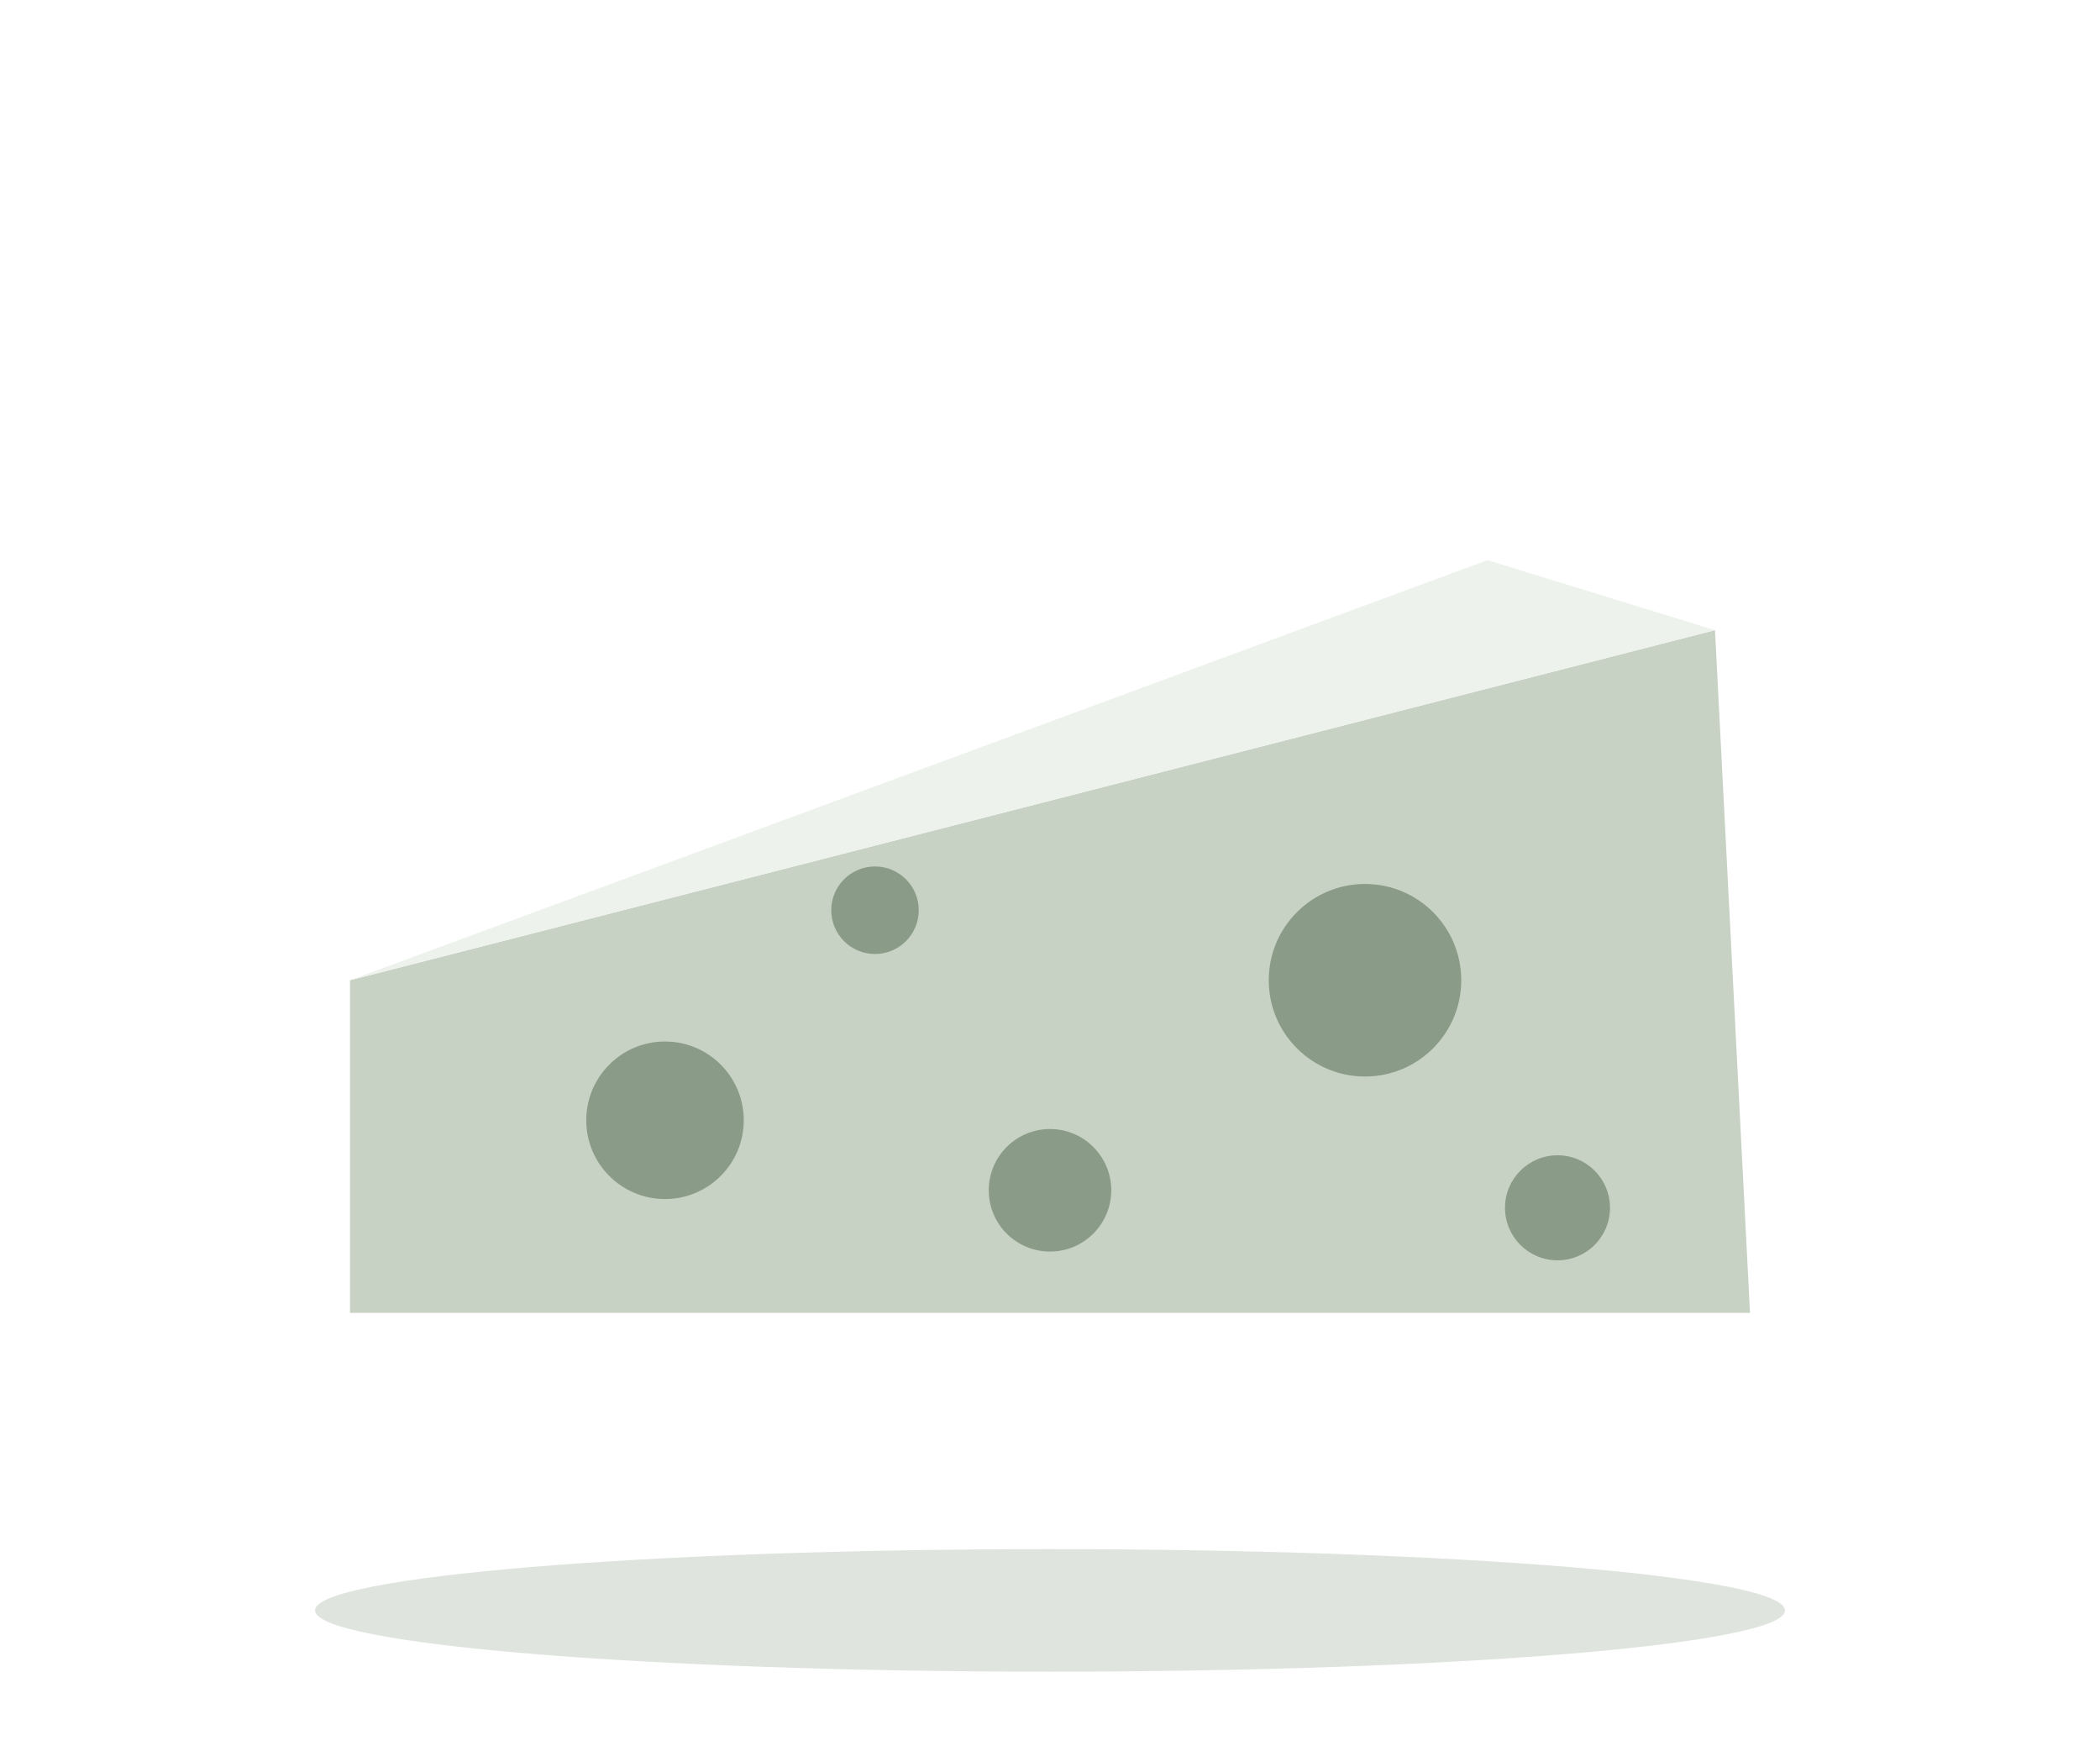
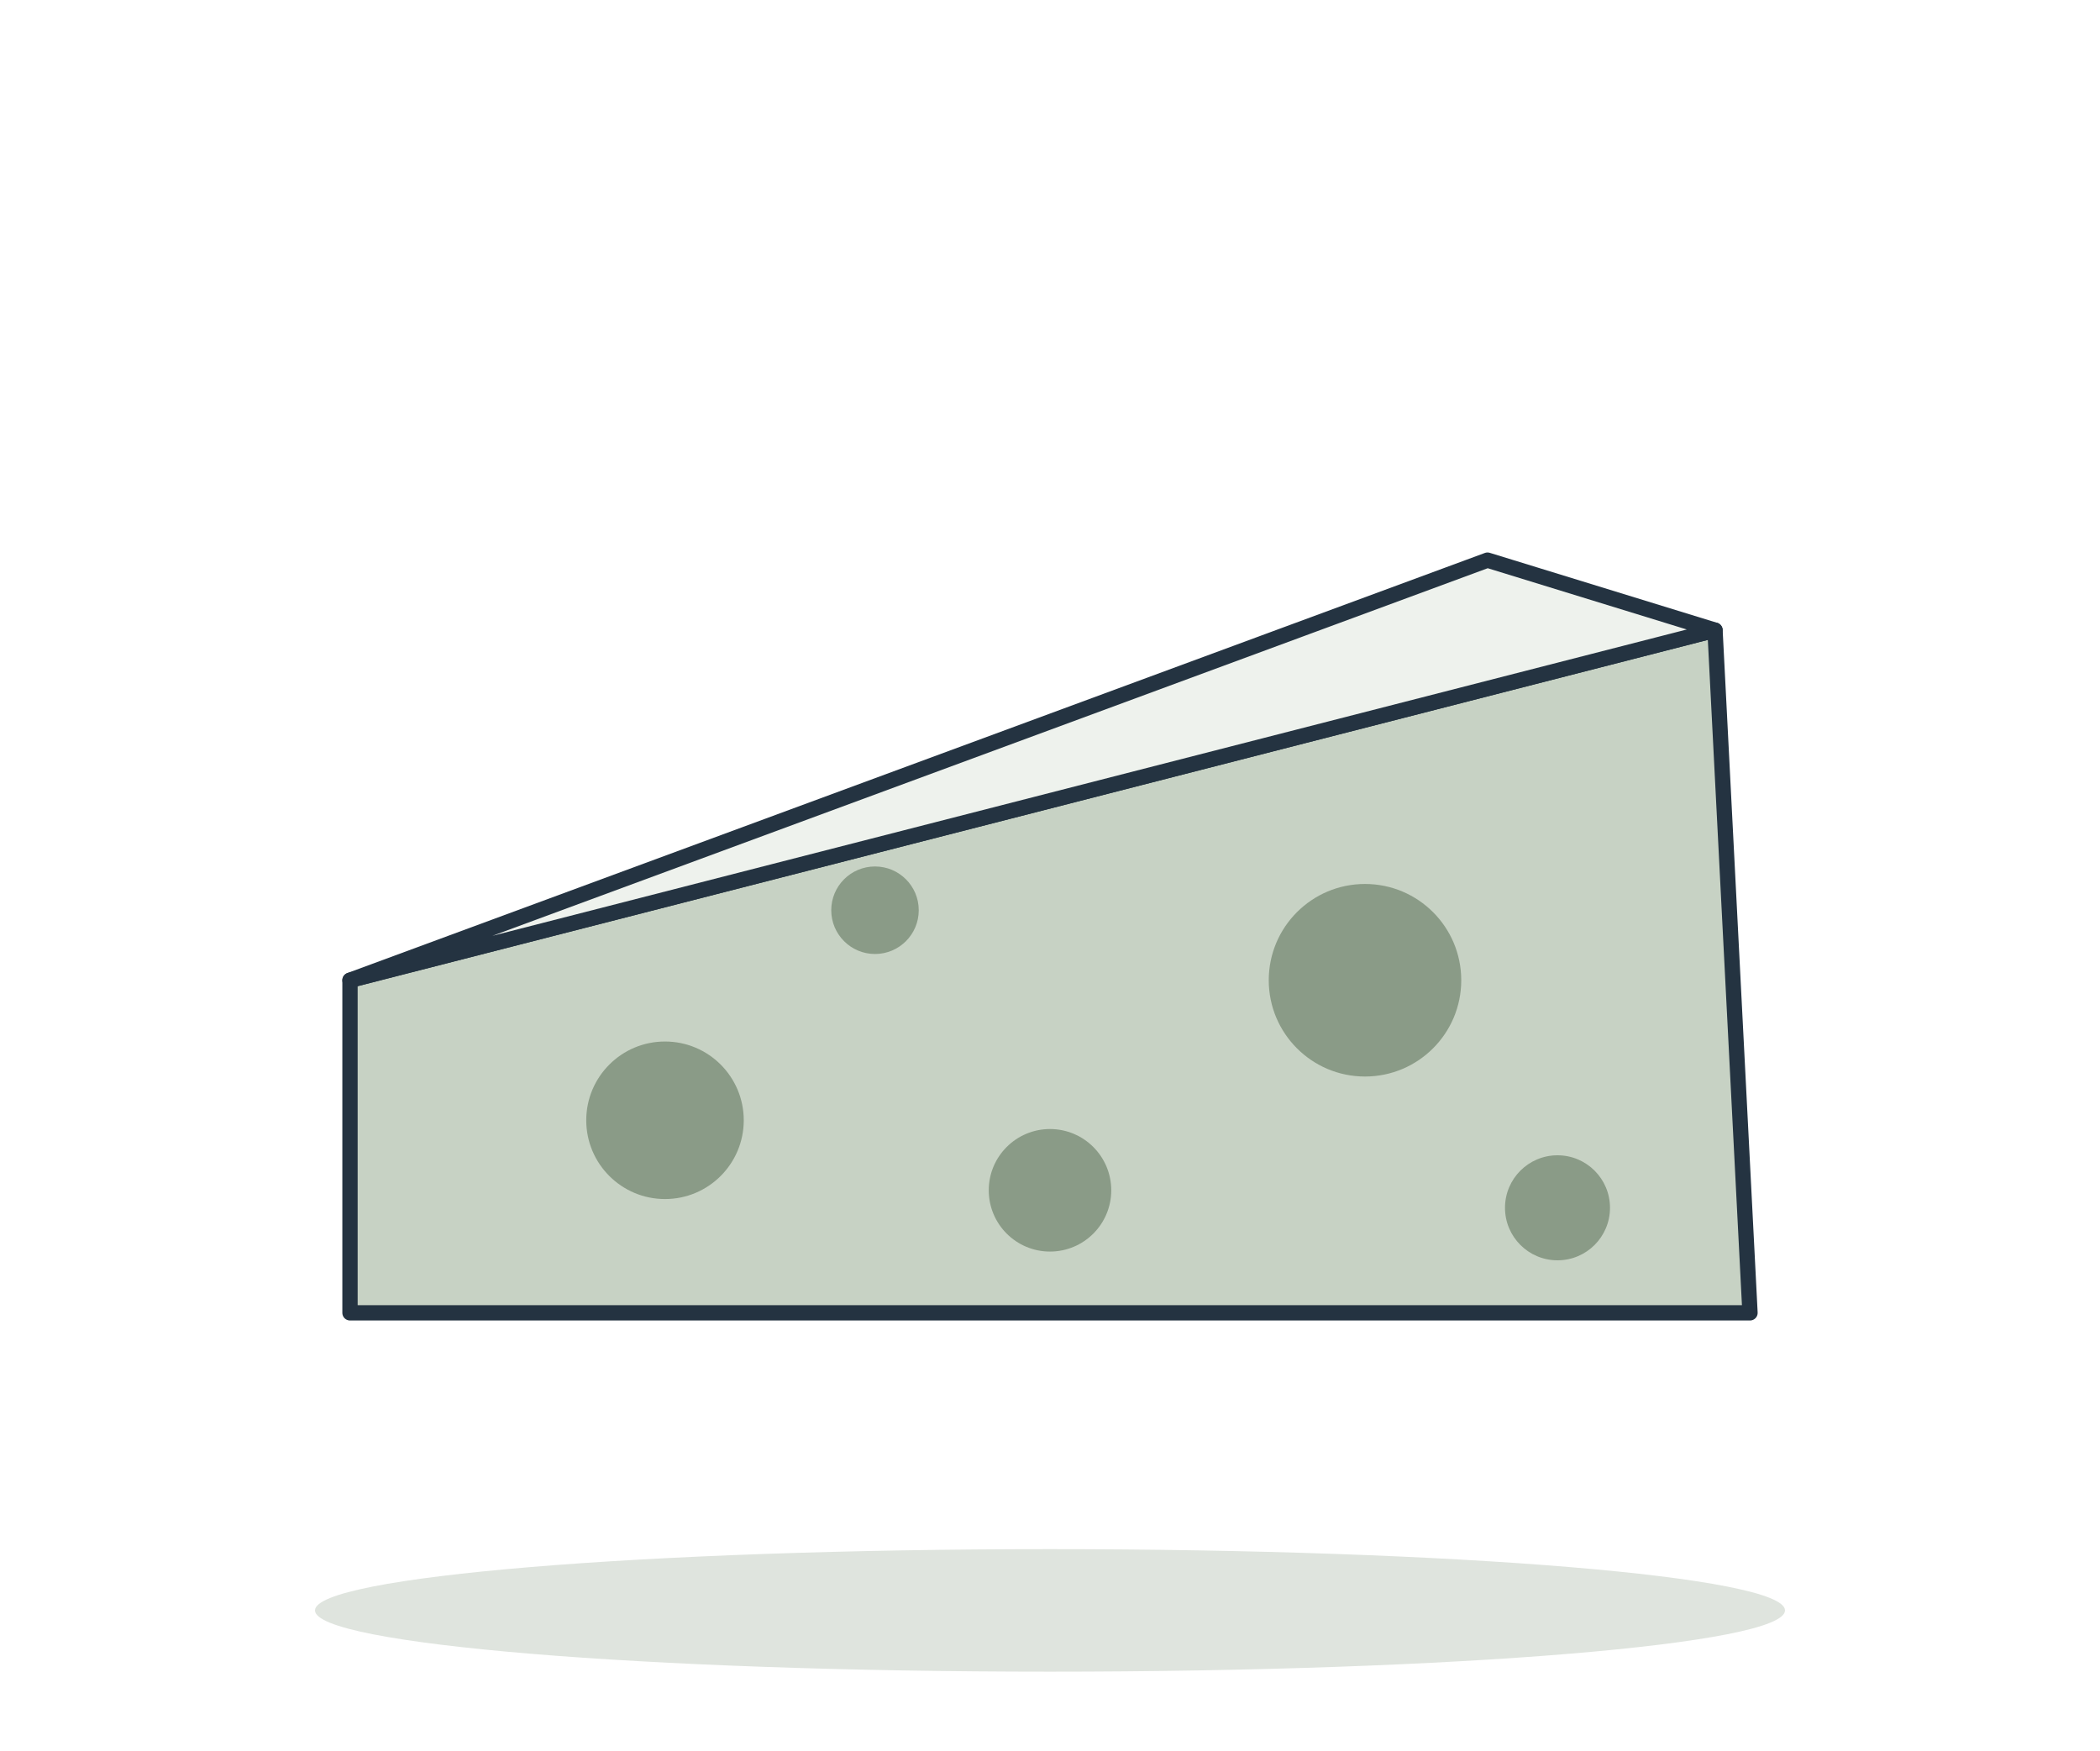
<svg xmlns="http://www.w3.org/2000/svg" viewBox="0 0 240 200" width="240" height="200">
  <ellipse cx="120" cy="184" rx="84" ry="7" fill="#DFE4DE" />
-   <path d="M40 150 L40 112 L196 72 L200 150 Z" fill="#C7D2C4" />
-   <path d="M40 112 L196 72 L170 64 Z" fill="#EEF2ED" />
+   <path d="M40 150 L40 112 L196 72 L200 150 Z" fill="#C7D2C4" stroke="#243341" stroke-width="1.75" stroke-linejoin="round" />
+   <path d="M40 112 L196 72 L170 64 Z" fill="#EEF2ED" stroke="#243341" stroke-width="1.75" stroke-linejoin="round" />
  <circle cx="76" cy="128" r="9" fill="#71836D" opacity=".7" />
  <circle cx="120" cy="136" r="7" fill="#71836D" opacity=".7" />
  <circle cx="156" cy="112" r="11" fill="#71836D" opacity=".7" />
  <circle cx="178" cy="138" r="6" fill="#71836D" opacity=".7" />
  <circle cx="100" cy="104" r="5" fill="#71836D" opacity=".7" />
</svg>
